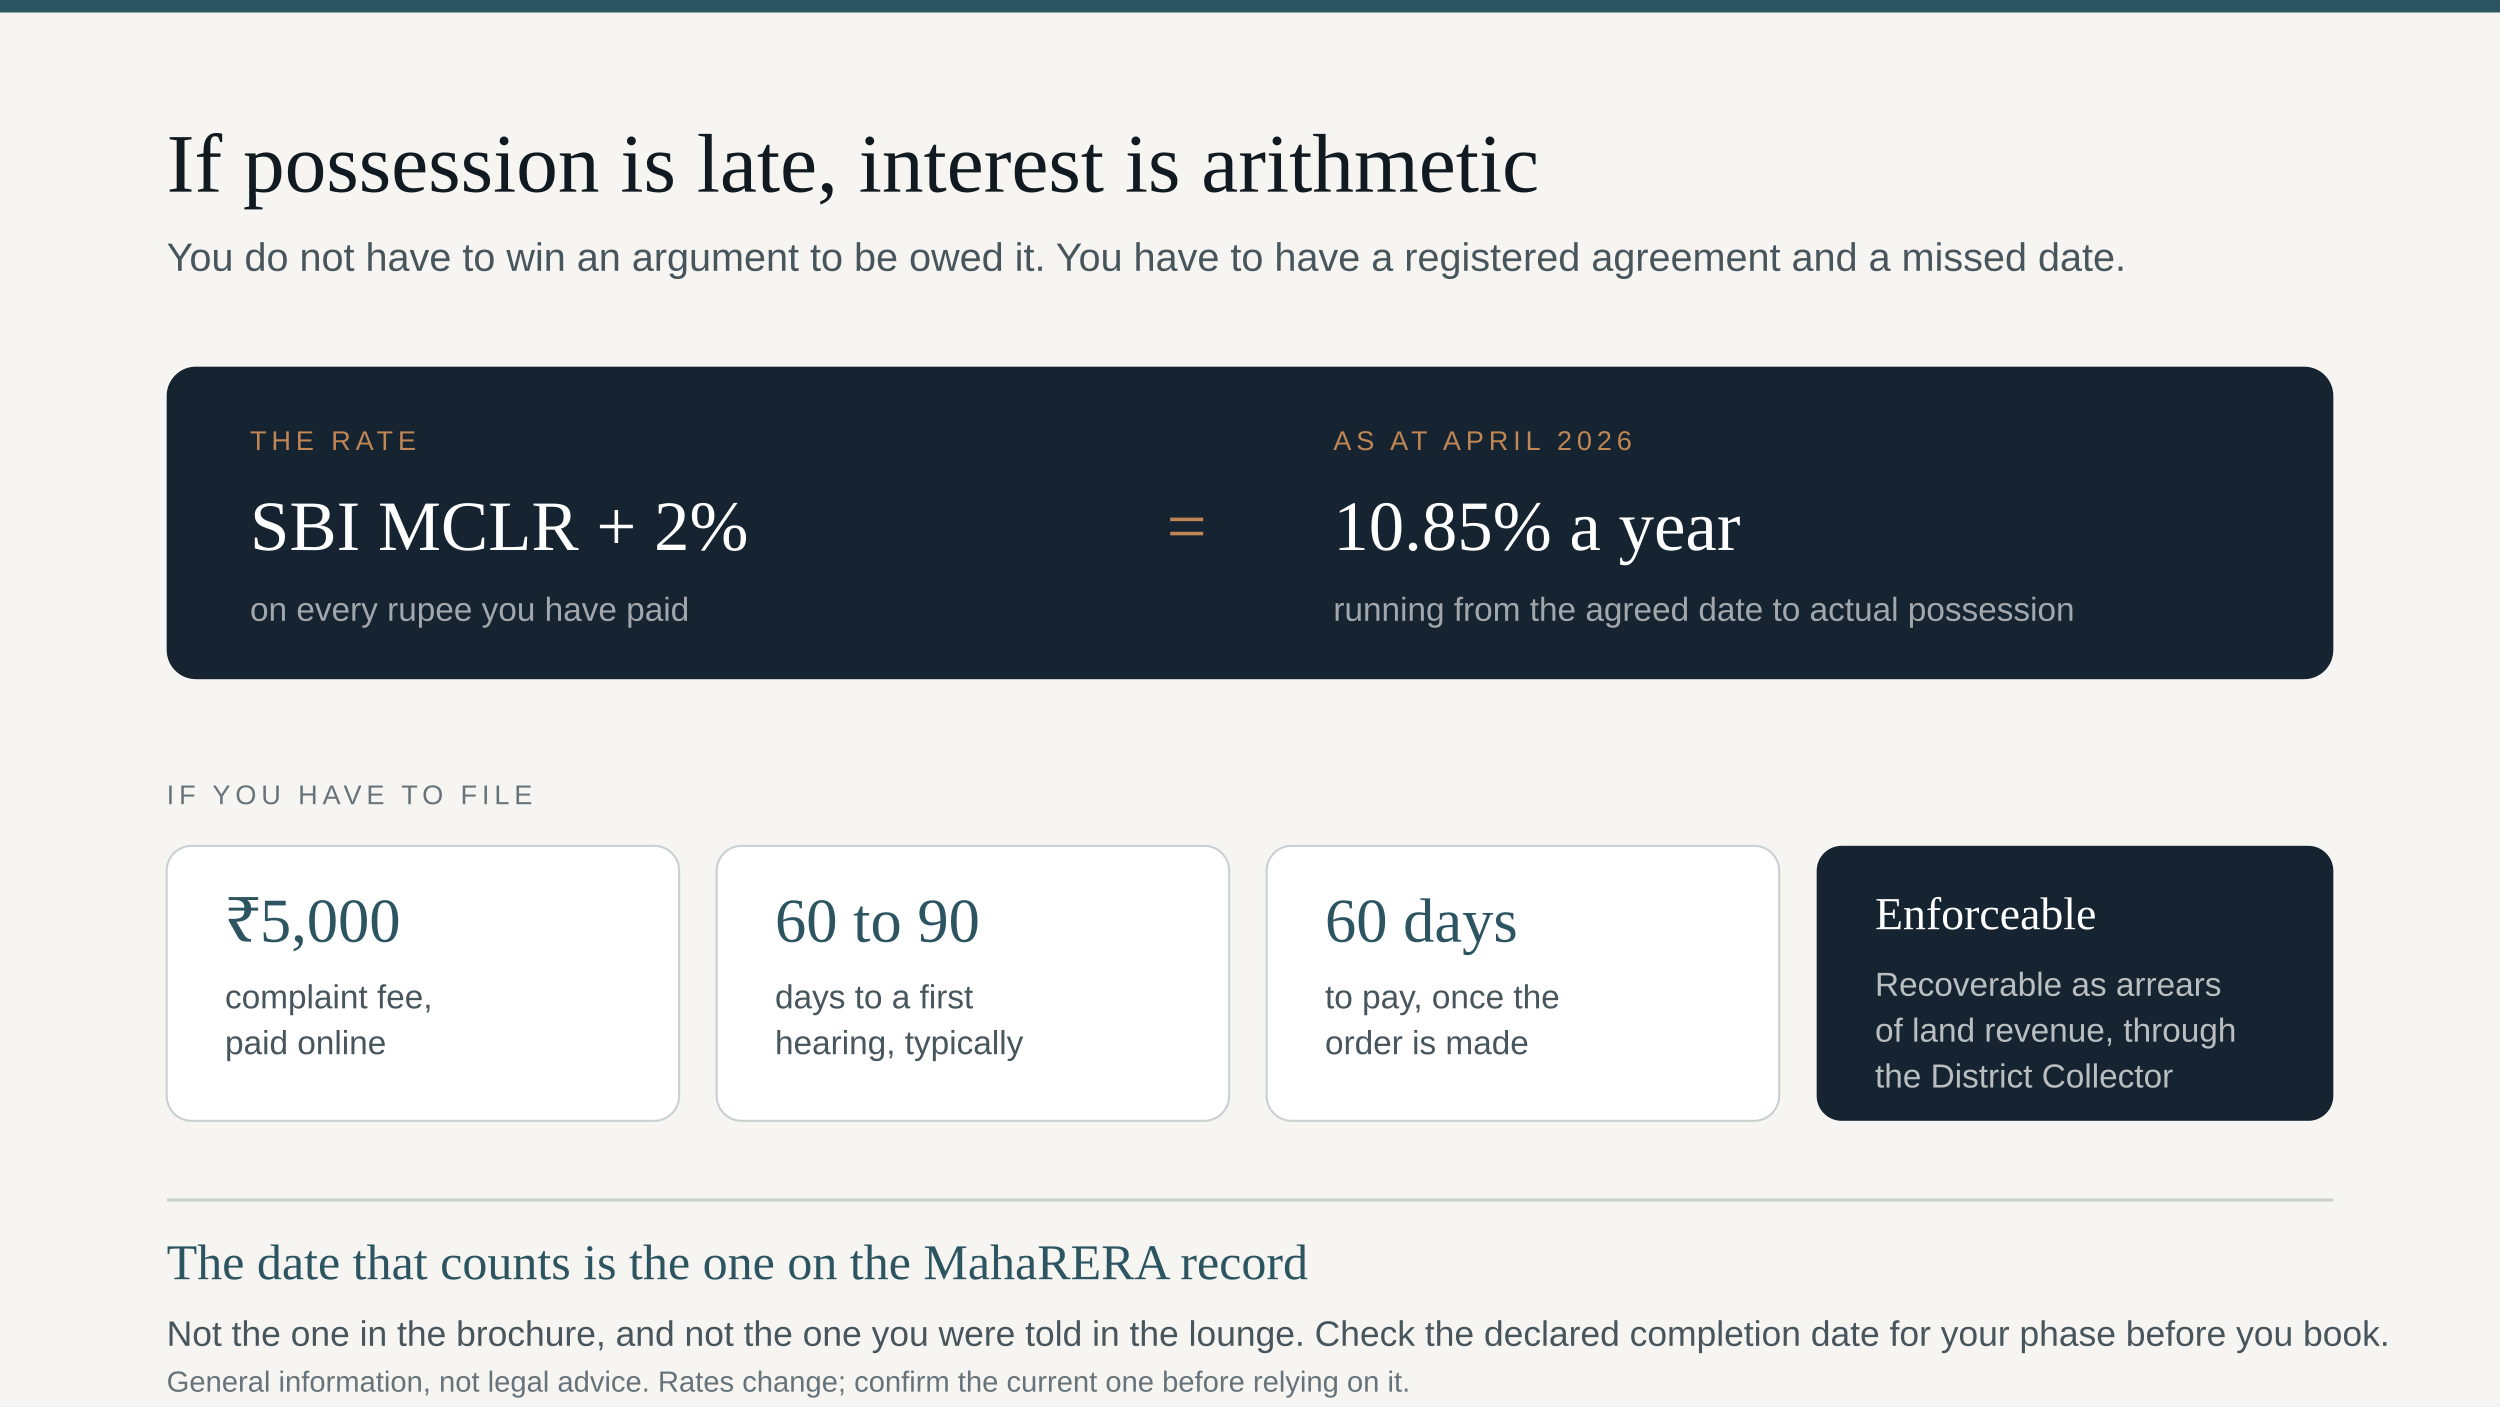
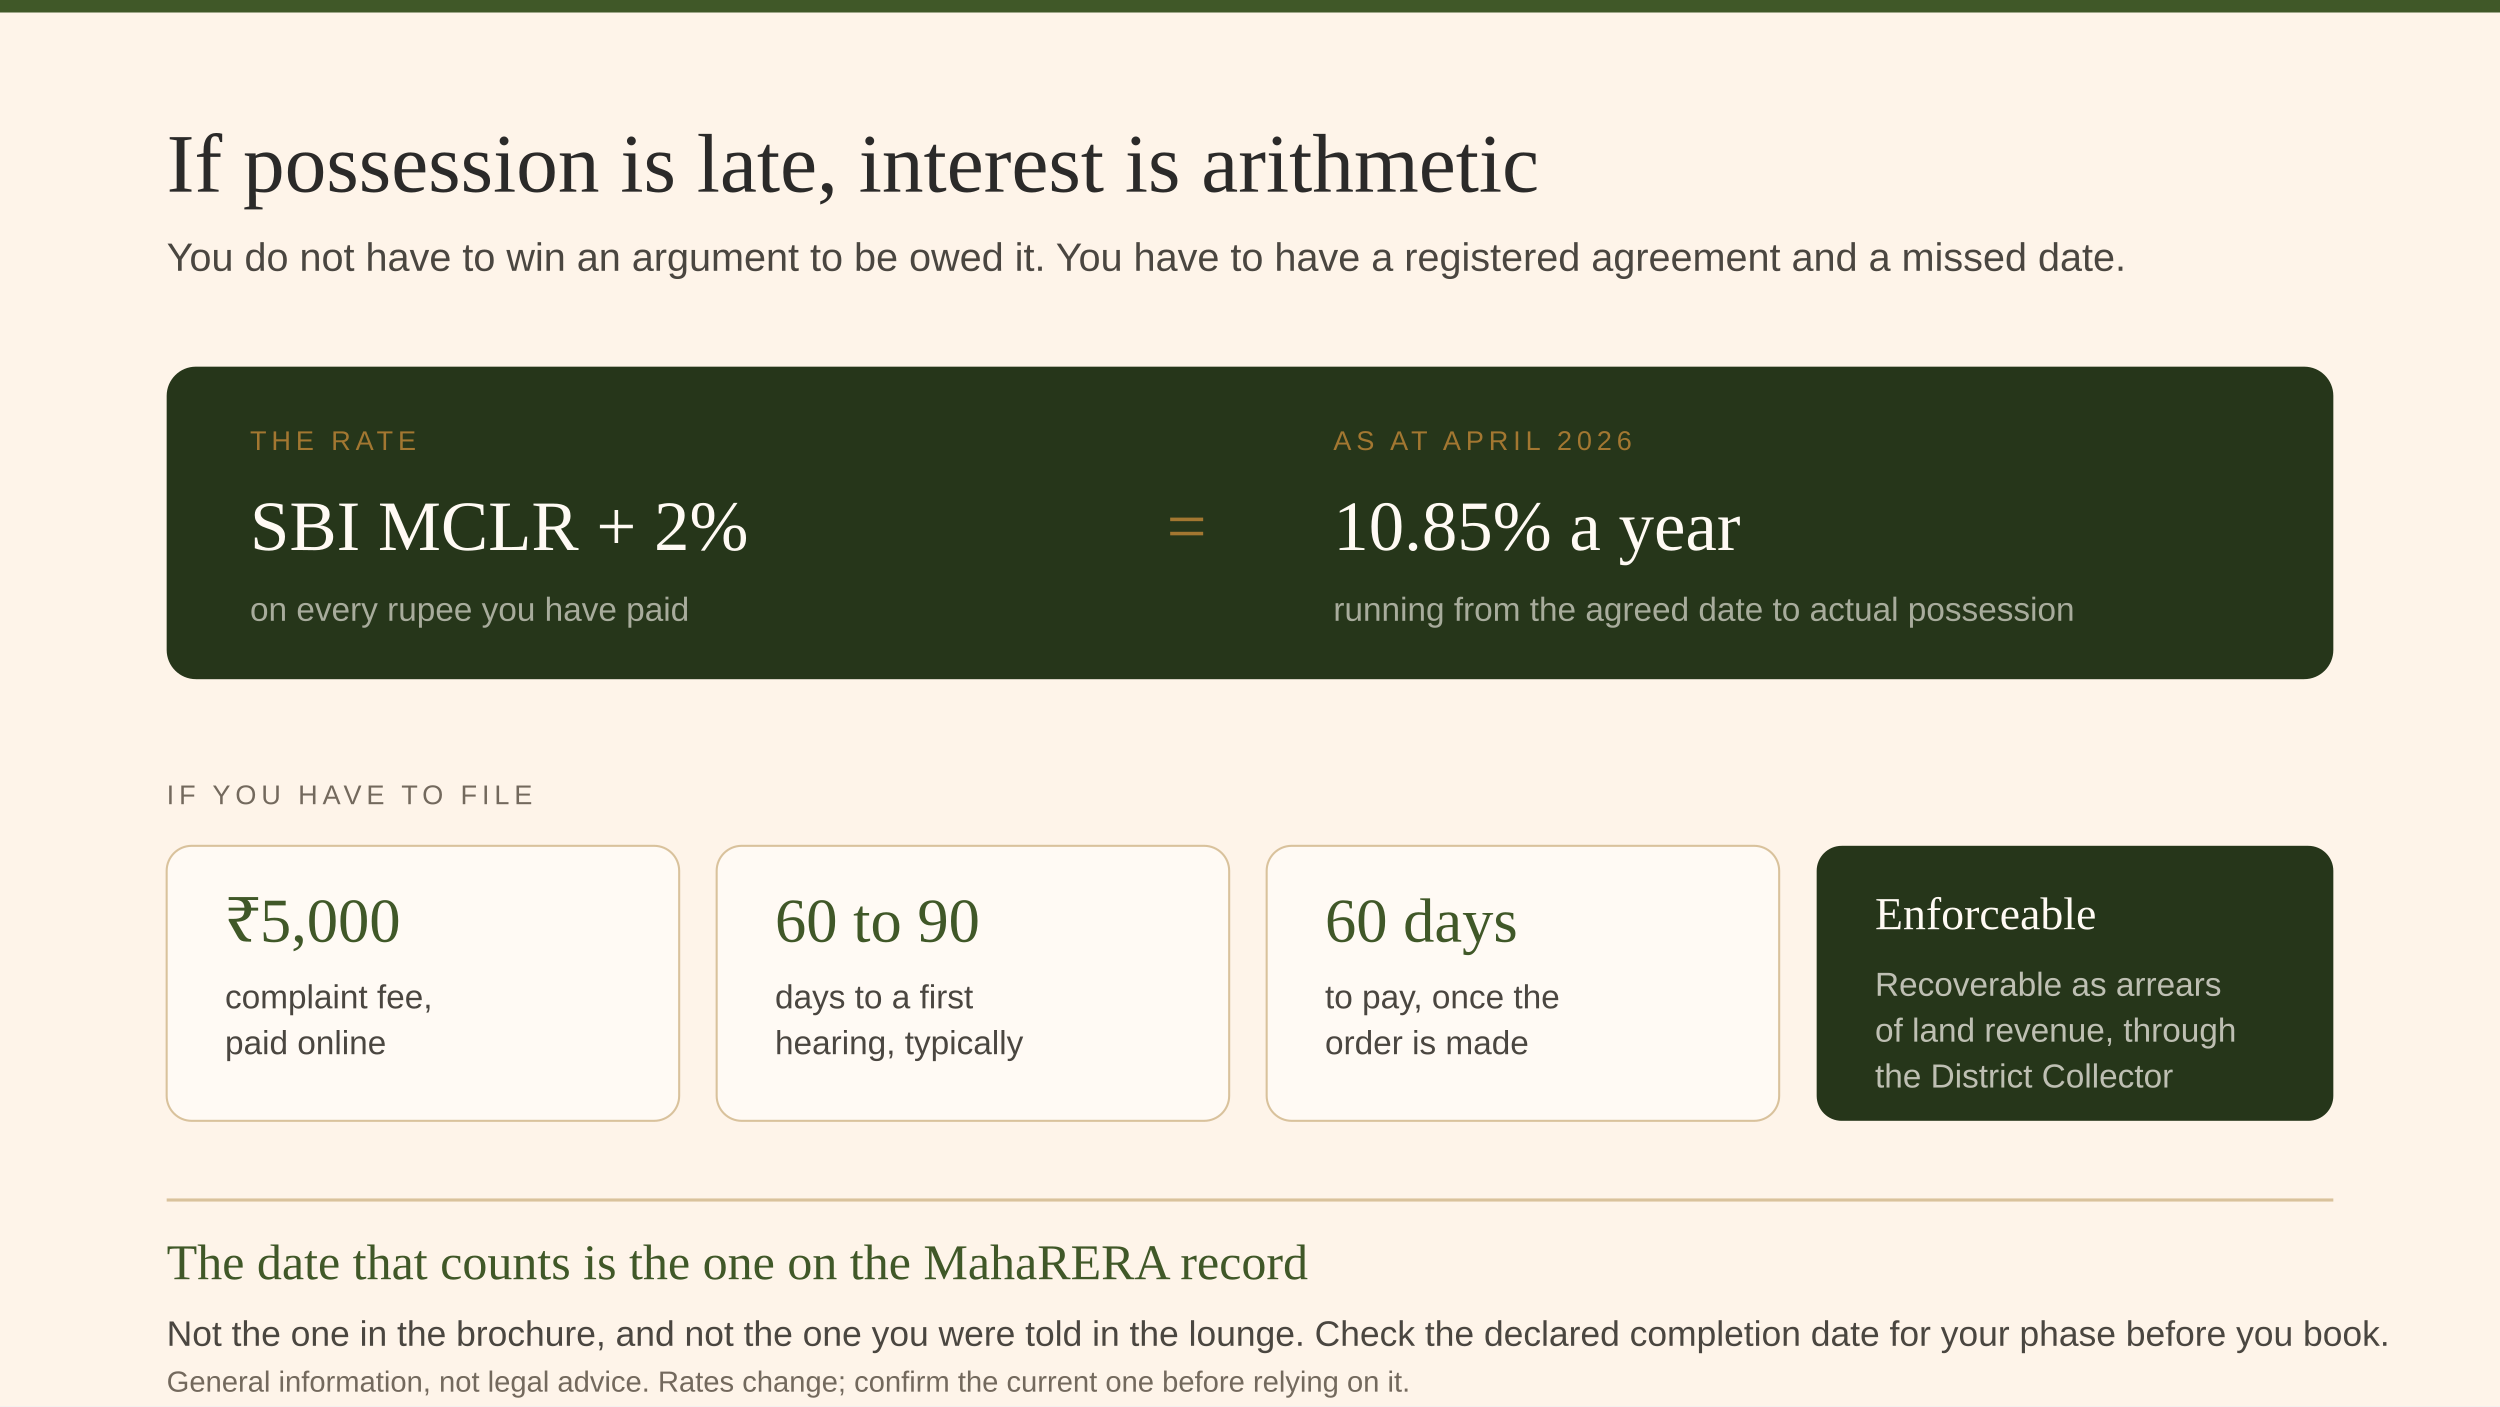
<svg xmlns="http://www.w3.org/2000/svg" viewBox="0 0 1200 675" width="1200" height="675" role="img" aria-label="How delay interest is calculated under MahaRERA and what filing a complaint involves">
-   <rect width="1200" height="675" fill="#f7f5f1" />
-   <rect x="0" y="0" width="1200" height="6" fill="#2c5561" />
-   <text x="80" y="92" font-family="Georgia, 'Times New Roman', serif" font-size="40" fill="#101a20">If possession is late, interest is arithmetic</text>
-   <text x="80" y="130" font-family="Helvetica Neue, Arial, sans-serif" font-size="19" fill="#47555c">You do not have to win an argument to be owed it. You have to have a registered agreement and a missed date.</text>
-   <rect x="80" y="176" width="1040" height="150" rx="14" fill="#152430" />
+   <rect width="1200" height="675" fill="#fef4e9" />
+   <rect x="0" y="0" width="1200" height="6" fill="#405828" />
+   <text x="80" y="92" font-family="Georgia, 'Times New Roman', serif" font-size="40" fill="#2b2a29">If possession is late, interest is arithmetic</text>
+   <text x="80" y="130" font-family="Helvetica Neue, Arial, sans-serif" font-size="19" fill="#4a4640">You do not have to win an argument to be owed it. You have to have a registered agreement and a missed date.</text>
+   <rect x="80" y="176" width="1040" height="150" rx="14" fill="#26361a" />
  <g font-family="Helvetica Neue, Arial, sans-serif">
-     <text x="120" y="216" font-size="13" fill="#c08654" letter-spacing="0.18em">THE RATE</text>
-     <text x="120" y="264" font-family="Georgia, 'Times New Roman', serif" font-size="34" fill="#ffffff">SBI MCLR + 2%</text>
-     <text x="120" y="298" font-size="16" fill="#ffffff" opacity="0.6">on every rupee you have paid</text>
-     <text x="560" y="264" font-family="Georgia, 'Times New Roman', serif" font-size="34" fill="#c08654">=</text>
-     <text x="640" y="216" font-size="13" fill="#c08654" letter-spacing="0.18em">AS AT APRIL 2026</text>
-     <text x="640" y="264" font-family="Georgia, 'Times New Roman', serif" font-size="34" fill="#ffffff">10.85% a year</text>
-     <text x="640" y="298" font-size="16" fill="#ffffff" opacity="0.6">running from the agreed date to actual possession</text>
+     <text x="120" y="216" font-size="13" fill="#a37731" letter-spacing="0.18em">THE RATE</text>
+     <text x="120" y="264" font-family="Georgia, 'Times New Roman', serif" font-size="34" fill="#fffaf4">SBI MCLR + 2%</text>
+     <text x="120" y="298" font-size="16" fill="#fffaf4" opacity="0.6">on every rupee you have paid</text>
+     <text x="560" y="264" font-family="Georgia, 'Times New Roman', serif" font-size="34" fill="#a37731">=</text>
+     <text x="640" y="216" font-size="13" fill="#a37731" letter-spacing="0.18em">AS AT APRIL 2026</text>
+     <text x="640" y="264" font-family="Georgia, 'Times New Roman', serif" font-size="34" fill="#fffaf4">10.85% a year</text>
+     <text x="640" y="298" font-size="16" fill="#fffaf4" opacity="0.6">running from the agreed date to actual possession</text>
  </g>
-   <text x="80" y="386" font-family="Helvetica Neue, Arial, sans-serif" font-size="13" fill="#66737a" letter-spacing="0.18em">IF YOU HAVE TO FILE</text>
+   <text x="80" y="386" font-family="Helvetica Neue, Arial, sans-serif" font-size="13" fill="#73695d" letter-spacing="0.18em">IF YOU HAVE TO FILE</text>
  <g font-family="Helvetica Neue, Arial, sans-serif">
-     <rect x="80" y="406" width="246" height="132" rx="12" fill="#ffffff" stroke="#c8d0d1" />
-     <text x="108" y="452" font-family="Georgia, 'Times New Roman', serif" font-size="30" fill="#2c5561">₹5,000</text>
-     <text x="108" y="484" font-size="16" fill="#47555c">complaint fee,</text>
-     <text x="108" y="506" font-size="16" fill="#47555c">paid online</text>
-     <rect x="344" y="406" width="246" height="132" rx="12" fill="#ffffff" stroke="#c8d0d1" />
-     <text x="372" y="452" font-family="Georgia, 'Times New Roman', serif" font-size="30" fill="#2c5561">60 to 90</text>
-     <text x="372" y="484" font-size="16" fill="#47555c">days to a first</text>
-     <text x="372" y="506" font-size="16" fill="#47555c">hearing, typically</text>
-     <rect x="608" y="406" width="246" height="132" rx="12" fill="#ffffff" stroke="#c8d0d1" />
-     <text x="636" y="452" font-family="Georgia, 'Times New Roman', serif" font-size="30" fill="#2c5561">60 days</text>
-     <text x="636" y="484" font-size="16" fill="#47555c">to pay, once the</text>
-     <text x="636" y="506" font-size="16" fill="#47555c">order is made</text>
-     <rect x="872" y="406" width="248" height="132" rx="12" fill="#152430" />
-     <text x="900" y="446" font-family="Georgia, 'Times New Roman', serif" font-size="22" fill="#ffffff">Enforceable</text>
-     <text x="900" y="478" font-size="16" fill="#ffffff" opacity="0.7">Recoverable as arrears</text>
-     <text x="900" y="500" font-size="16" fill="#ffffff" opacity="0.7">of land revenue, through</text>
-     <text x="900" y="522" font-size="16" fill="#ffffff" opacity="0.7">the District Collector</text>
+     <rect x="80" y="406" width="246" height="132" rx="12" fill="#fffaf4" stroke="#d9c29c" />
+     <text x="108" y="452" font-family="Georgia, 'Times New Roman', serif" font-size="30" fill="#405828">₹5,000</text>
+     <text x="108" y="484" font-size="16" fill="#4a4640">complaint fee,</text>
+     <text x="108" y="506" font-size="16" fill="#4a4640">paid online</text>
+     <rect x="344" y="406" width="246" height="132" rx="12" fill="#fffaf4" stroke="#d9c29c" />
+     <text x="372" y="452" font-family="Georgia, 'Times New Roman', serif" font-size="30" fill="#405828">60 to 90</text>
+     <text x="372" y="484" font-size="16" fill="#4a4640">days to a first</text>
+     <text x="372" y="506" font-size="16" fill="#4a4640">hearing, typically</text>
+     <rect x="608" y="406" width="246" height="132" rx="12" fill="#fffaf4" stroke="#d9c29c" />
+     <text x="636" y="452" font-family="Georgia, 'Times New Roman', serif" font-size="30" fill="#405828">60 days</text>
+     <text x="636" y="484" font-size="16" fill="#4a4640">to pay, once the</text>
+     <text x="636" y="506" font-size="16" fill="#4a4640">order is made</text>
+     <rect x="872" y="406" width="248" height="132" rx="12" fill="#26361a" />
+     <text x="900" y="446" font-family="Georgia, 'Times New Roman', serif" font-size="22" fill="#fffaf4">Enforceable</text>
+     <text x="900" y="478" font-size="16" fill="#fffaf4" opacity="0.7">Recoverable as arrears</text>
+     <text x="900" y="500" font-size="16" fill="#fffaf4" opacity="0.7">of land revenue, through</text>
+     <text x="900" y="522" font-size="16" fill="#fffaf4" opacity="0.7">the District Collector</text>
  </g>
-   <line x1="80" y1="576" x2="1120" y2="576" stroke="#c8d0d1" stroke-width="1.5" />
-   <text x="80" y="614" font-family="Georgia, 'Times New Roman', serif" font-size="24" fill="#2c5561">The date that counts is the one on the MahaRERA record</text>
-   <text x="80" y="646" font-family="Helvetica Neue, Arial, sans-serif" font-size="17" fill="#47555c">Not the one in the brochure, and not the one you were told in the lounge. Check the declared completion date for your phase before you book.</text>
-   <text x="80" y="668" font-family="Helvetica Neue, Arial, sans-serif" font-size="14" fill="#66737a">General information, not legal advice. Rates change; confirm the current one before relying on it.</text>
+   <line x1="80" y1="576" x2="1120" y2="576" stroke="#d9c29c" stroke-width="1.5" />
+   <text x="80" y="614" font-family="Georgia, 'Times New Roman', serif" font-size="24" fill="#405828">The date that counts is the one on the MahaRERA record</text>
+   <text x="80" y="646" font-family="Helvetica Neue, Arial, sans-serif" font-size="17" fill="#4a4640">Not the one in the brochure, and not the one you were told in the lounge. Check the declared completion date for your phase before you book.</text>
+   <text x="80" y="668" font-family="Helvetica Neue, Arial, sans-serif" font-size="14" fill="#73695d">General information, not legal advice. Rates change; confirm the current one before relying on it.</text>
</svg>
